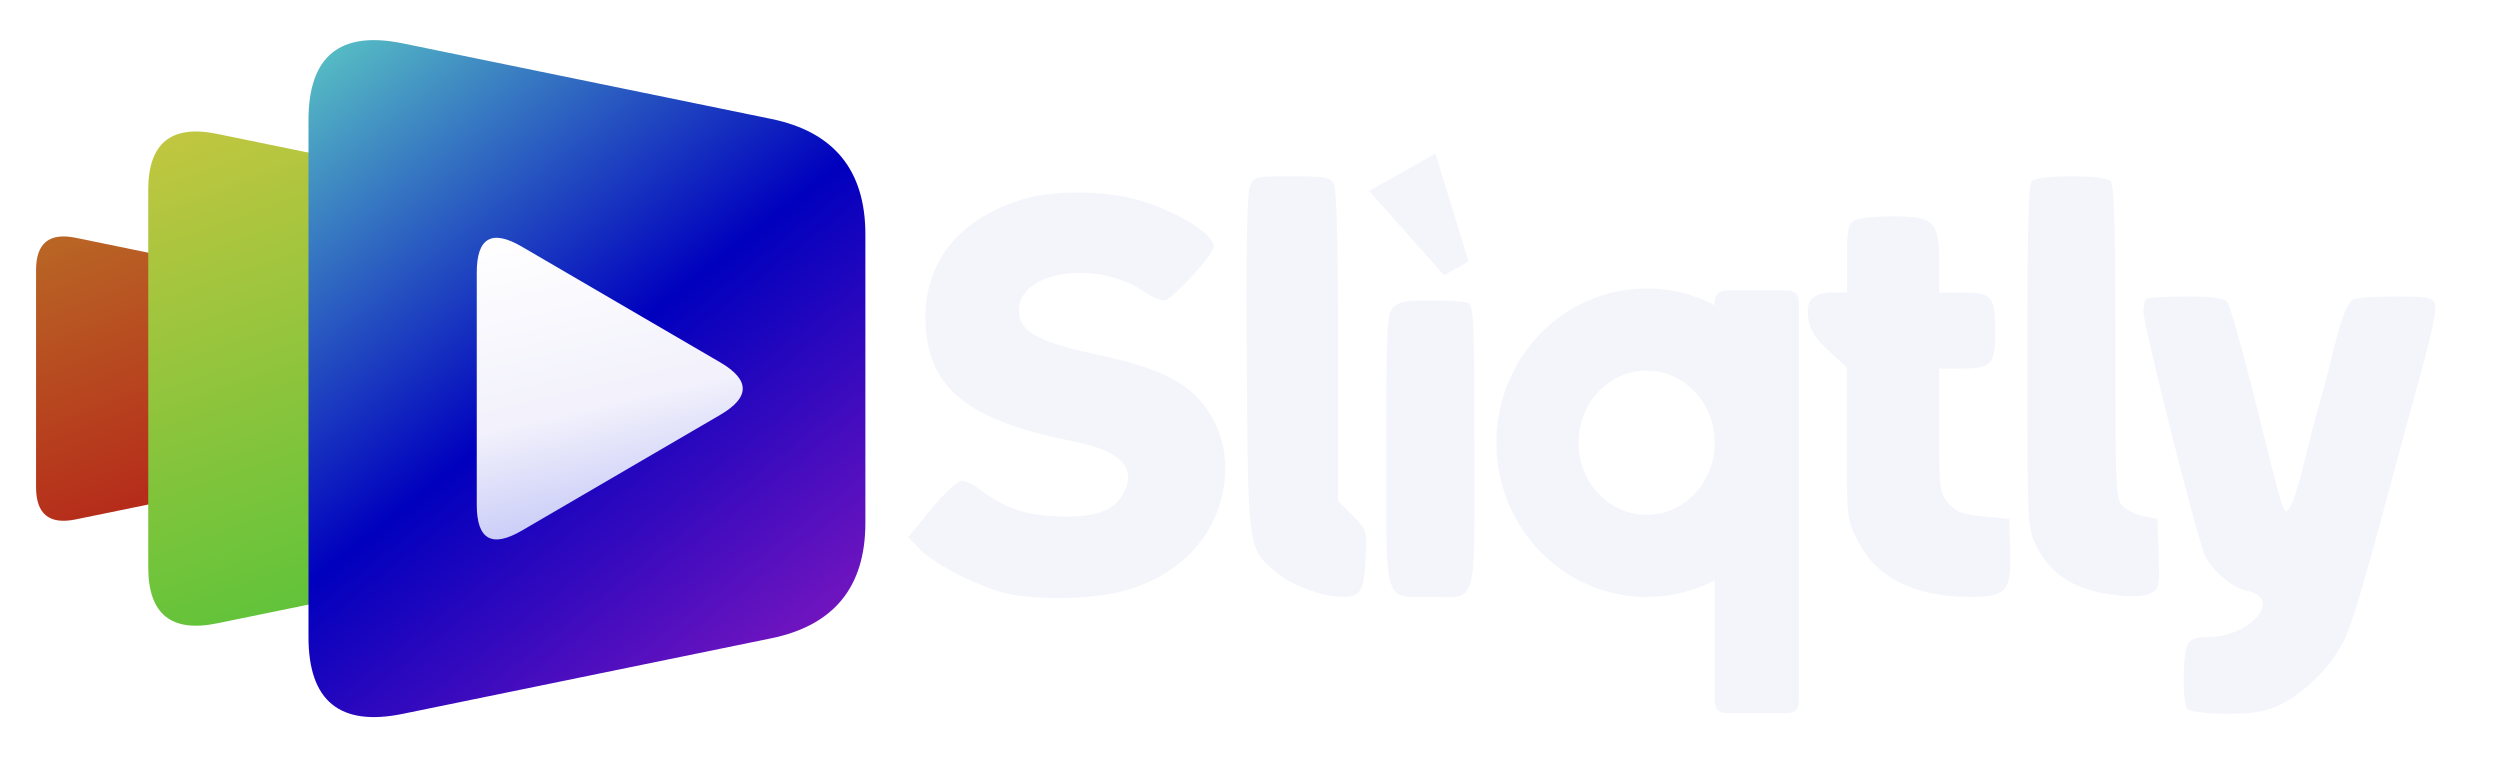
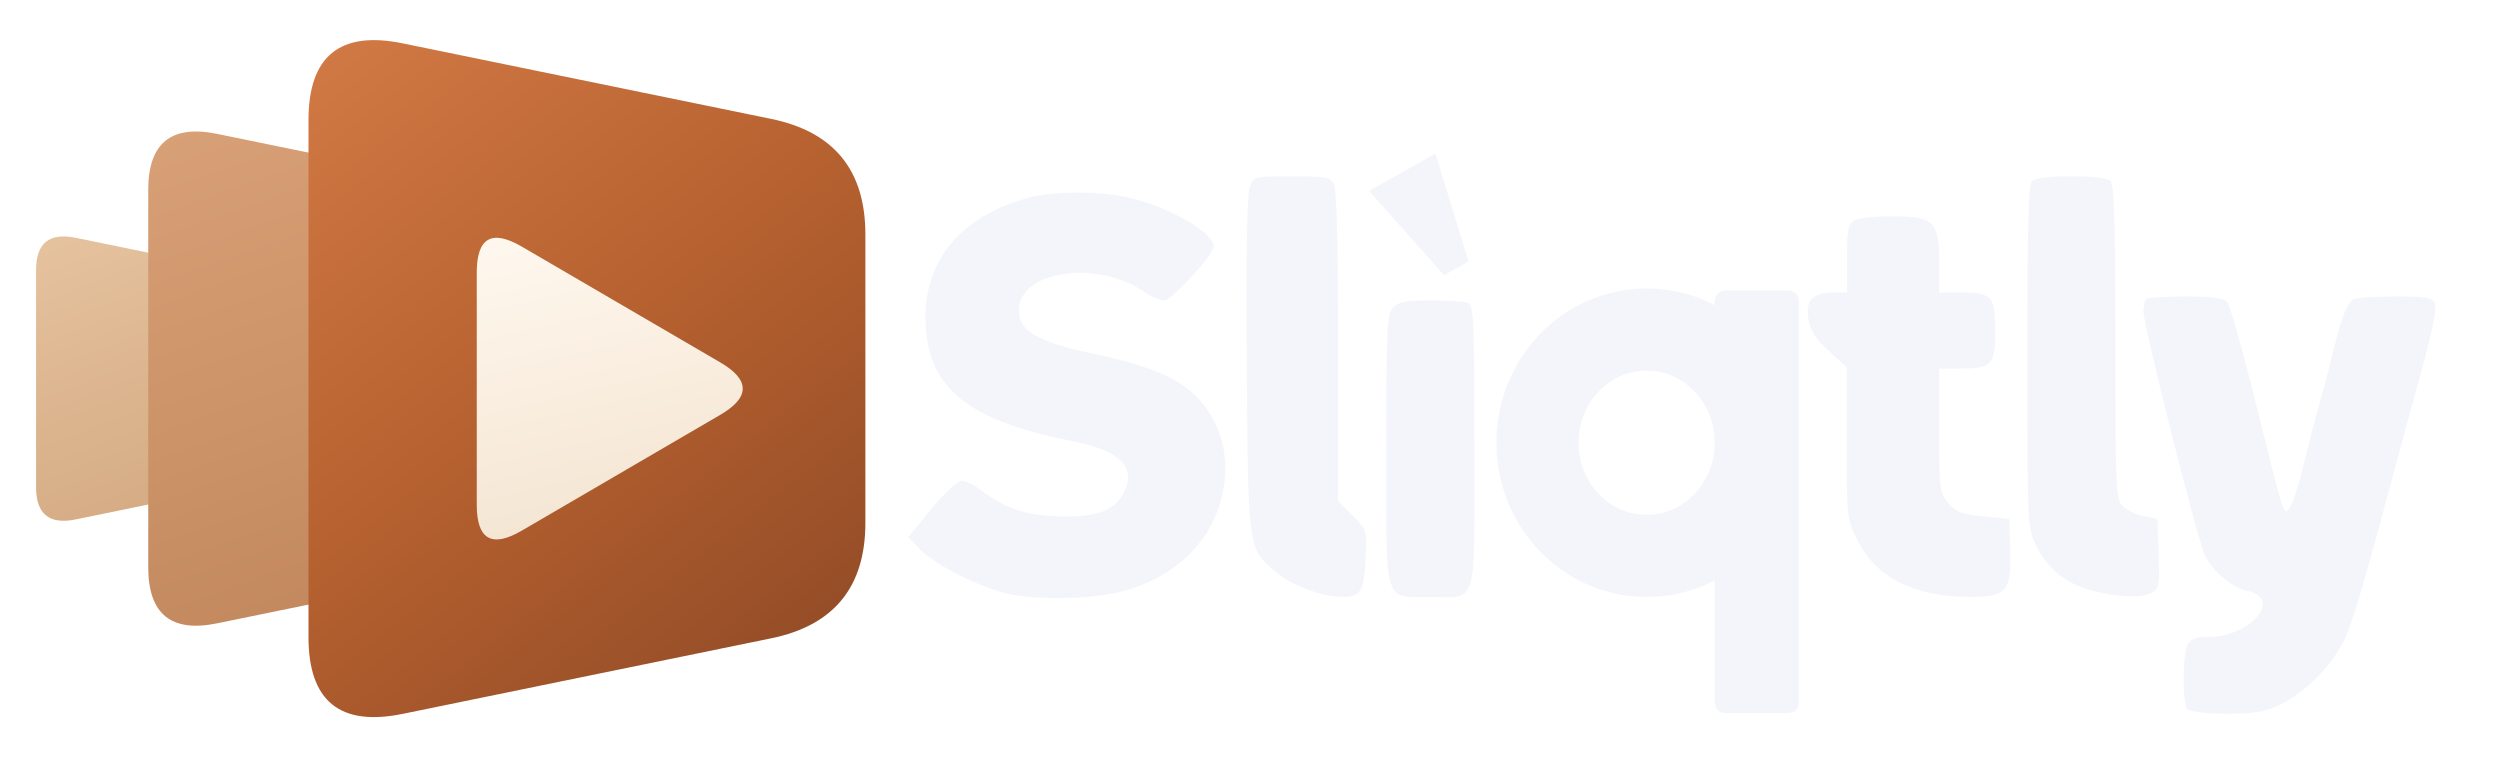
<svg xmlns="http://www.w3.org/2000/svg" viewBox="12 18 624 190" role="img" aria-label="Sliqtly">
  <defs>
    <linearGradient id="g-card" x1="95" y1="25" x2="225" y2="190" gradientUnits="userSpaceOnUse">
-       <stop offset="0" stop-color="#59C3C4" />
-       <stop offset=".5" stop-color="#0000BE" />
-       <stop offset="1" stop-color="#8819BF" />
+       <stop offset="0" stop-color="#D27A45" />
+       <stop offset=".5" stop-color="#B5602F" />
+       <stop offset="1" stop-color="#8F4A26" />
    </linearGradient>
    <linearGradient id="g-ghost2" x1="49" y1="47" x2="95" y2="178" gradientUnits="userSpaceOnUse">
-       <stop offset="0" stop-color="#C6C640" />
-       <stop offset="1" stop-color="#59C339" />
+       <stop offset="0" stop-color="#D9A178" />
+       <stop offset="1" stop-color="#C2875C" />
    </linearGradient>
    <linearGradient id="g-ghost1" x1="21" y1="75" x2="50" y2="150" gradientUnits="userSpaceOnUse">
-       <stop offset="0" stop-color="#B96926" />
-       <stop offset="1" stop-color="#B52619" />
+       <stop offset="0" stop-color="#E6C3A0" />
+       <stop offset="1" stop-color="#D4AA82" />
    </linearGradient>
    <linearGradient id="g-play" x1="140" y1="75" x2="160" y2="160" gradientUnits="userSpaceOnUse">
-       <stop offset="0" stop-color="#FFFFFF" />
-       <stop offset=".55" stop-color="#F2F1FC" />
-       <stop offset="1" stop-color="#B9BDF5" />
+       <stop offset="0" stop-color="#FFF8EF" />
+       <stop offset="1" stop-color="#F3E3CF" />
    </linearGradient>
  </defs>
  <path d="M21.00 85.41Q21.00 75.33 30.87 77.35L69.51 85.28Q79.38 87.30 79.38 97.38L79.38 127.62Q79.38 137.70 69.51 139.72L30.87 147.65Q21.00 149.67 21.00 139.59Z" fill="url(#g-ghost1)" />
  <path d="M49.00 65.41Q49.00 47.89 66.16 51.41L133.31 65.18Q150.47 68.70 150.47 86.22L150.47 138.78Q150.47 156.30 133.31 159.82L66.16 173.59Q49.00 177.11 49.00 159.59Z" fill="url(#g-ghost2)" />
  <path d="M89.00 48.00Q89.00 24.00 112.51 28.82L204.49 47.68Q228.00 52.50 228.00 76.50L228.00 148.50Q228.00 172.50 204.49 177.32L112.51 196.18Q89.00 201.00 89.00 177.00Z" fill="url(#g-card)" />
  <path d="M131.00 86.00Q131.00 73.00 142.23 79.55L191.77 108.45Q203.00 115.00 191.77 121.55L142.23 150.45Q131.00 157.00 131.00 144.00Z" fill="url(#g-play)" />
  <path d="M353.72 65.66L372.45 86.72L378.55 83.28L370.28 56.34ZM323.92 64.72c-.67 1.76-.93 17.32-.73 44.25c.34 46.18.28 45.73 7.15 51.75c3.64 3.2 11.78 6.28 16.59 6.28c4.64 0 5.5-1.36 5.9-9.31c.37-7.38.36-7.44-3.23-11.02l-3.6-3.6v-38.6c0-24.7-.37-39.3-1.04-40.54c-.91-1.7-2.16-1.93-10.52-1.93c-9.41 0-9.5.02-10.52 2.72ZM519.2 63.2c-.9.9-1.2 11.99-1.2 43.75c0 40.47.1 42.76 2 46.8c3.68 7.82 10.05 11.76 20.84 12.89c3.7.39 6.63.18 8.03-.57c2.05-1.1 2.19-1.79 1.92-9.88l-.29-8.69l-3.29-.63c-1.81-.35-4.17-1.43-5.25-2.41c-1.88-1.7-1.96-3.31-1.96-40.91c0-29.12-.31-39.46-1.2-40.35c-.75-.75-4.44-1.2-9.8-1.2s-9.05.45-9.8 1.2ZM268.25 67.48C252.05 72.04 243 82.69 243 97.17c0 17.29 10.01 25.73 36.7 30.94c11.82 2.31 16.07 6.58 12.81 12.87c-2.4 4.65-7.24 6.32-17 5.88c-8.12-.37-12.79-2.04-19.14-6.86c-1.45-1.1-3.43-2-4.39-2s-4.35 3.17-7.51 7.04l-5.76 7.04l2.75 2.88c3.4 3.55 12.64 8.46 20.29 10.79c7 2.13 22.49 2 30.75-.25c12.46-3.4 21.32-11.69 24.25-22.69c2.18-8.19 1.07-15.84-3.25-22.31c-4.63-6.94-11.96-10.64-27.75-14c-12.97-2.76-18.22-5.24-19.18-9.07C263.76 86.22 284.71 81.92 297.9 91c1.6 1.1 3.74 2 4.75 2c1.65 0 11.29-10.33 12.21-13.07c1.04-3.14-9.84-9.79-20.32-12.43c-7.6-1.91-19.54-1.92-26.29-.02Zm206.5 5.57c-1.45.87-1.75 2.52-1.75 9.5V91h-3.31c-5.23 0-7.09 1.94-6.33 6.59c.48 2.91 1.78 4.96 5.13 8.02l4.48 4.11l-.02 18.88c-.02 18.69 0 18.93 2.76 24.39c4.71 9.32 14.17 14.01 28.23 14.01c8.87 0 10.12-1.47 9.81-11.5l-.25-8l-6.44-.61c-5.32-.51-6.83-1.08-8.75-3.31c-2.2-2.56-2.31-3.43-2.31-18.14V110h5.07c8.16 0 8.93-.82 8.93-9.5s-.77-9.5-8.93-9.5H496V83.5c0-10.29-1.24-11.5-11.75-11.5c-4.26 0-8.54.47-9.5 1.05ZM547.67 92.67c-.37.36-.67 1.75-.67 3.07c0 3.56 13.67 57.71 15.42 61.11c2.02 3.9 6.83 7.83 10.62 8.66c8.89 1.95.61 11.49-9.97 11.49c-2.93 0-4.28.52-5.03 1.93c-1.26 2.35-1.38 14.04-.17 15.91c.88 1.37 13.18 1.81 18.64.68c7.3-1.52 16.2-9.1 20.45-17.45c1.99-3.9 5.13-14.4 12.04-40.32c1.65-6.19 4.13-15.3 5.5-20.25c4.58-16.5 5.83-22.21 5.19-23.86c-.52-1.36-2.23-1.64-9.91-1.64c-5.1 0-9.81.35-10.47.77c-1.52.99-2.93 4.65-4.81 12.48c-.83 3.44-2.4 9.4-3.5 13.25s-2.93 10.89-4.06 15.64s-2.66 9.46-3.39 10.46c-1.6 2.18-1.09 3.77-9-27.94c-3-12.01-5.98-22.47-6.62-23.25c-.86-1.03-3.68-1.41-10.39-1.41c-5.06 0-9.51.3-9.87.67ZM359.65 94.83c-1.47 1.62-1.65 5.56-1.65 35.34c0 39.35-.75 36.83 10.89 36.83c12.13 0 11.11 3.43 11.11-37.43c0-31.32-.18-35.43-1.58-35.96c-.87-.34-5.08-.61-9.35-.61c-6.25 0-8.08.36-9.42 1.83Z" fill="#F4F5FB" />
  <path d="M423 90a37.5 38.5 0 1 0 0.001 0ZM423 110.5a17 18 0 1 1 -0.001 0Z" fill="#F4F5FB" fill-rule="evenodd" />
  <path d="M440 93.5Q440 90.5 443 90.5L458 90.5Q461 90.5 461 93.5L461 193Q461 196 458 196L443 196Q440 196 440 193Z" fill="#F4F5FB" />
</svg>
